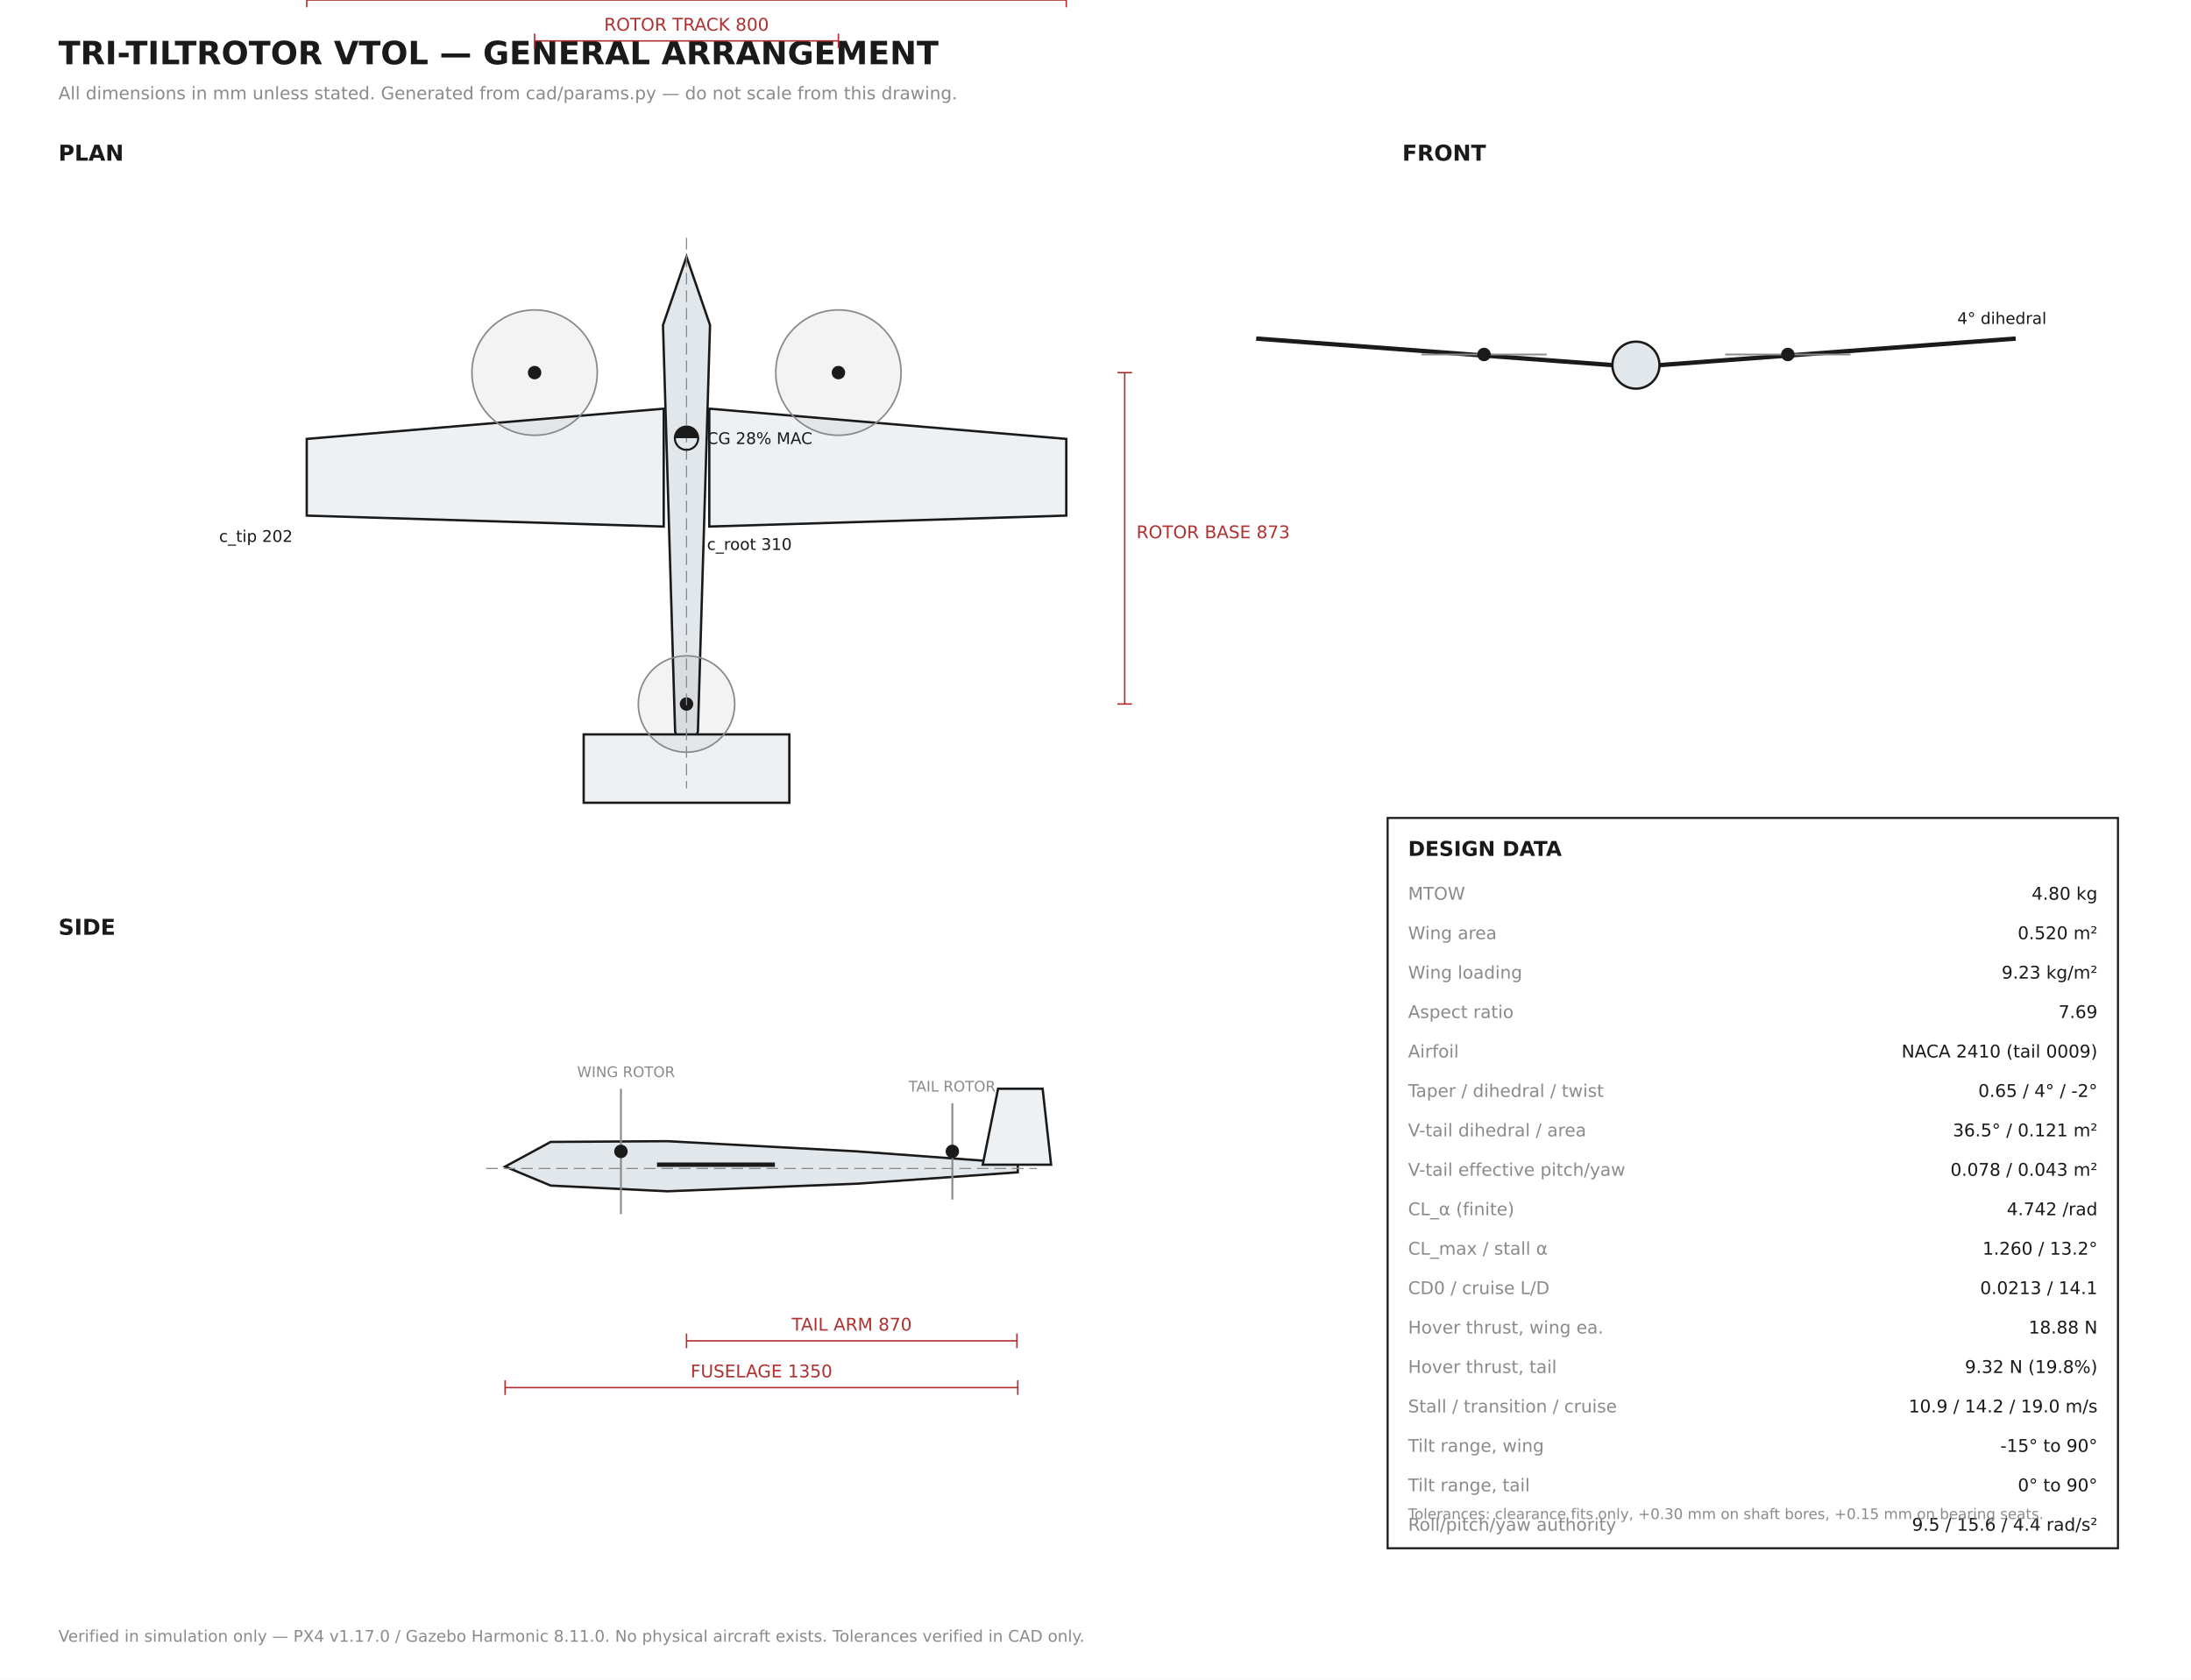
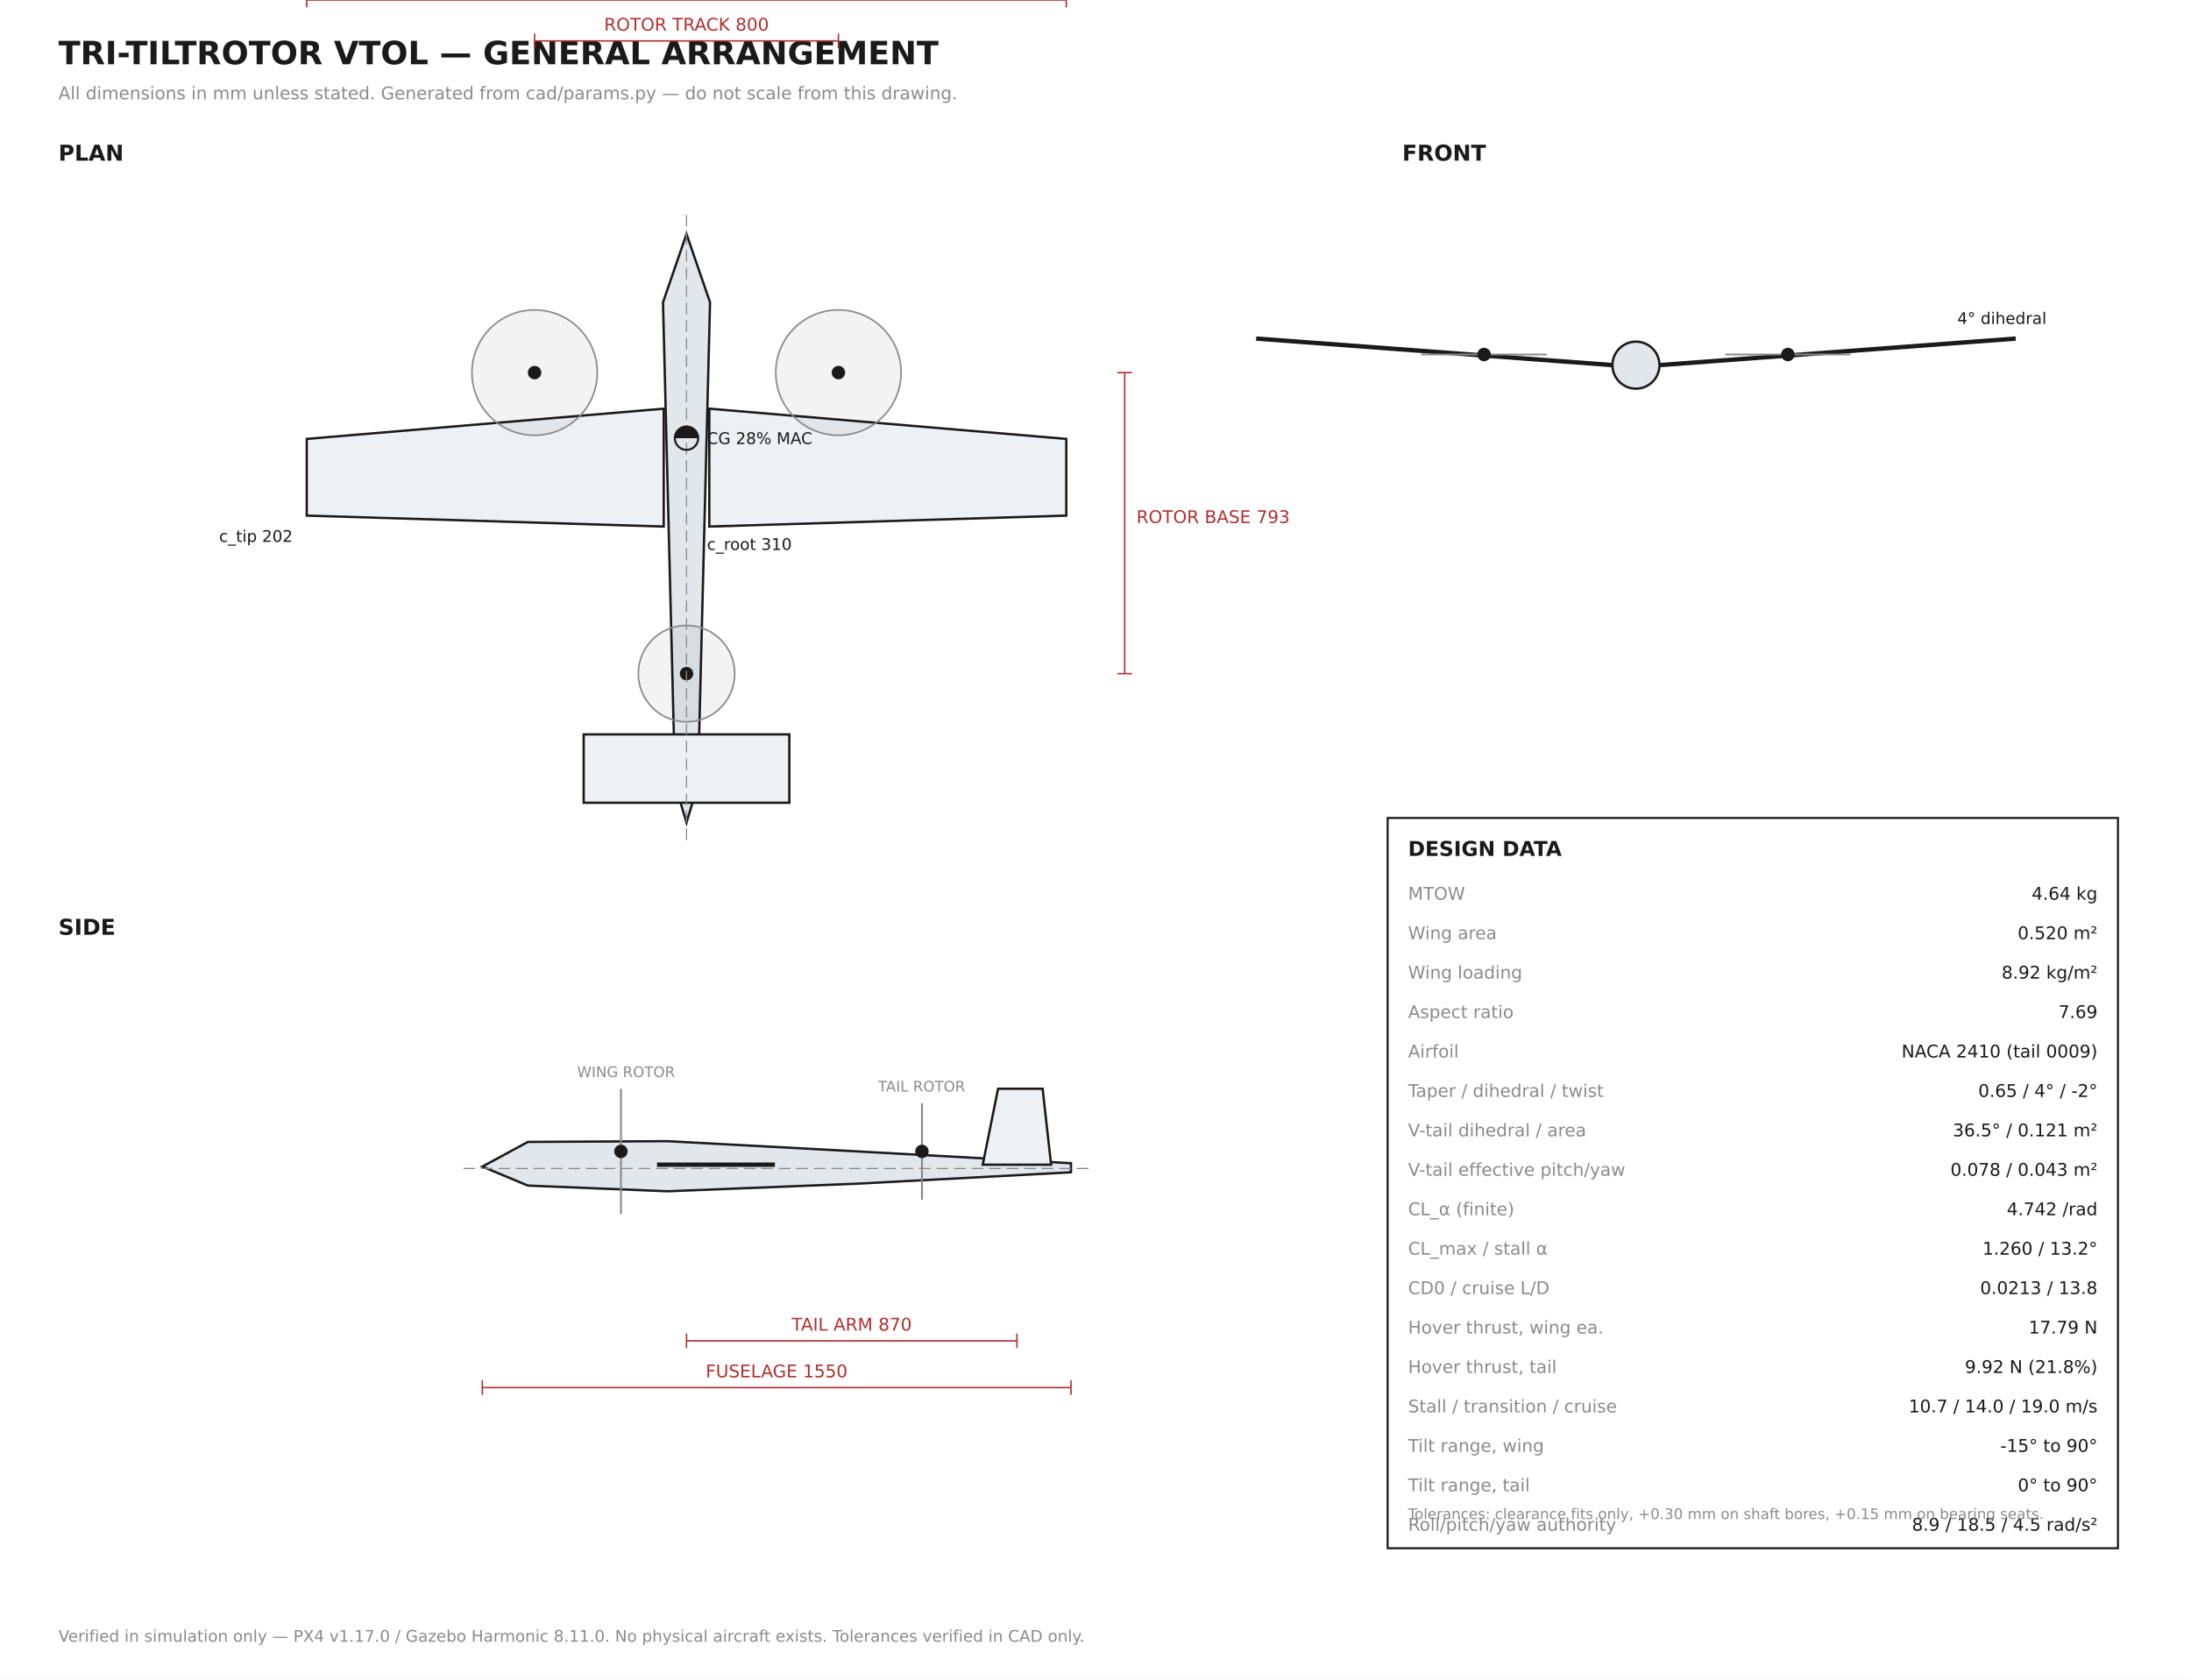
<svg xmlns="http://www.w3.org/2000/svg" width="1500" height="1150" viewBox="0 0 1500 1150">
  <rect width="1500" height="1150" fill="white" />
  <text x="40.0" y="44.0" font-family="DejaVu Sans,Arial,sans-serif" font-size="22" fill="#1a1a1a" text-anchor="start" font-weight="bold">TRI-TILTROTOR VTOL — GENERAL ARRANGEMENT</text>
  <text x="40.0" y="68.0" font-family="DejaVu Sans,Arial,sans-serif" font-size="12" fill="#8a8a8a" text-anchor="start" font-weight="normal">All dimensions in mm unless stated. Generated from cad/params.py — do not scale from this drawing.</text>
  <text x="40.0" y="110.0" font-family="DejaVu Sans,Arial,sans-serif" font-size="15" fill="#1a1a1a" text-anchor="start" font-weight="bold">PLAN</text>
  <polygon points="485.6,279.8 730.0,300.5 730.0,353.0 485.6,360.5" fill="#eef1f4" stroke="#1a1a1a" stroke-width="1.6" />
  <polygon points="454.4,279.8 210.0,300.5 210.0,353.0 454.4,360.5" fill="#eef1f4" stroke="#1a1a1a" stroke-width="1.6" />
-   <polygon points="470.0,175.8 486.1,222.6 477.8,500.8 470.0,526.8 462.2,500.8 453.9,222.6" fill="#e2e7ec" stroke="#1a1a1a" stroke-width="1.6" />
+   <polygon points="470.0,160.2 486.1,207.0 477.8,537.2 470.0,563.2 462.2,537.2 453.9,207.0" fill="#e2e7ec" stroke="#1a1a1a" stroke-width="1.6" />
  <polygon points="540.4,502.8 399.6,502.8 399.6,549.6 540.4,549.6" fill="#eef1f4" stroke="#1a1a1a" stroke-width="1.6" />
  <circle cx="574.0" cy="255.1" r="42.9" fill="rgba(0,0,0,0.05)" stroke="#8a8a8a" stroke-width="1.1" />
  <circle cx="574.0" cy="255.1" r="4.0" fill="#1a1a1a" stroke="#1a1a1a" stroke-width="1.2" />
  <circle cx="366.0" cy="255.1" r="42.9" fill="rgba(0,0,0,0.05)" stroke="#8a8a8a" stroke-width="1.1" />
  <circle cx="366.0" cy="255.1" r="4.0" fill="#1a1a1a" stroke="#1a1a1a" stroke-width="1.2" />
-   <circle cx="470.0" cy="482.0" r="33.0" fill="rgba(0,0,0,0.05)" stroke="#8a8a8a" stroke-width="1.1" />
-   <circle cx="470.0" cy="482.0" r="4.0" fill="#1a1a1a" stroke="#1a1a1a" stroke-width="1.2" />
-   <line x1="470.0" y1="162.8" x2="470.0" y2="539.8" stroke="#8a8a8a" stroke-width="0.8" stroke-dasharray="8 4" />
+   <circle cx="470.0" cy="461.2" r="33.0" fill="rgba(0,0,0,0.05)" stroke="#8a8a8a" stroke-width="1.1" />
+   <circle cx="470.0" cy="461.2" r="4.0" fill="#1a1a1a" stroke="#1a1a1a" stroke-width="1.2" />
+   <line x1="470.0" y1="147.2" x2="470.0" y2="576.2" stroke="#8a8a8a" stroke-width="0.8" stroke-dasharray="8 4" />
  <circle cx="470.0" cy="300.0" r="8.0" fill="none" stroke="#1a1a1a" stroke-width="1.4" />
  <path d="M 462.0 300.0 A 8 8 0 0 1 478.0 300.0 Z" fill="#1a1a1a" />
  <text x="484.0" y="304.0" font-family="DejaVu Sans,Arial,sans-serif" font-size="11" fill="#1a1a1a" text-anchor="start" font-weight="normal">CG  28% MAC</text>
  <line x1="730.0" y1="0.0" x2="210.0" y2="0.0" stroke="#b03030" stroke-width="1.0" />
  <line x1="730.0" y1="-5.0" x2="730.0" y2="5.0" stroke="#b03030" stroke-width="1.0" />
  <line x1="210.0" y1="-5.0" x2="210.0" y2="5.0" stroke="#b03030" stroke-width="1.0" />
  <text x="470.0" y="-7.0" font-family="DejaVu Sans,Arial,sans-serif" font-size="12" fill="#b03030" text-anchor="middle" font-weight="normal">SPAN 2000</text>
  <line x1="574.0" y1="28.0" x2="366.0" y2="28.0" stroke="#b03030" stroke-width="1.0" />
  <line x1="574.0" y1="23.0" x2="574.0" y2="33.0" stroke="#b03030" stroke-width="1.0" />
  <line x1="366.0" y1="23.0" x2="366.0" y2="33.0" stroke="#b03030" stroke-width="1.0" />
  <text x="470.0" y="21.0" font-family="DejaVu Sans,Arial,sans-serif" font-size="12" fill="#b03030" text-anchor="middle" font-weight="normal">ROTOR TRACK 800</text>
-   <line x1="770.0" y1="255.1" x2="770.0" y2="482.0" stroke="#b03030" stroke-width="1.0" />
+   <line x1="770.0" y1="255.1" x2="770.0" y2="461.2" stroke="#b03030" stroke-width="1.0" />
  <line x1="765.0" y1="255.1" x2="775.0" y2="255.1" stroke="#b03030" stroke-width="1.0" />
-   <line x1="765.0" y1="482.0" x2="775.0" y2="482.0" stroke="#b03030" stroke-width="1.0" />
-   <text x="778.0" y="368.5" font-family="DejaVu Sans,Arial,sans-serif" font-size="12" fill="#b03030" text-anchor="start" font-weight="normal">ROTOR BASE 873</text>
+   <line x1="765.0" y1="461.2" x2="775.0" y2="461.2" stroke="#b03030" stroke-width="1.0" />
+   <text x="778.0" y="358.1" font-family="DejaVu Sans,Arial,sans-serif" font-size="12" fill="#b03030" text-anchor="start" font-weight="normal">ROTOR BASE 793</text>
  <text x="150.0" y="371.0" font-family="DejaVu Sans,Arial,sans-serif" font-size="11" fill="#1a1a1a" text-anchor="start" font-weight="normal">c_tip 202</text>
  <text x="484.0" y="376.5" font-family="DejaVu Sans,Arial,sans-serif" font-size="11" fill="#1a1a1a" text-anchor="start" font-weight="normal">c_root 310</text>
  <text x="960.0" y="110.0" font-family="DejaVu Sans,Arial,sans-serif" font-size="15" fill="#1a1a1a" text-anchor="start" font-weight="bold">FRONT</text>
  <line x1="1104.4" y1="250.0" x2="860.0" y2="231.8" stroke="#1a1a1a" stroke-width="3.0" />
  <line x1="1135.6" y1="250.0" x2="1380.0" y2="231.8" stroke="#1a1a1a" stroke-width="3.0" />
  <circle cx="1120.0" cy="250.0" r="16.1" fill="#e2e7ec" stroke="#1a1a1a" stroke-width="1.6" />
  <line x1="973.1" y1="242.7" x2="1058.9" y2="242.7" stroke="#8a8a8a" stroke-width="1.2" />
  <circle cx="1016.0" cy="242.7" r="4.0" fill="#1a1a1a" stroke="#1a1a1a" stroke-width="1.2" />
  <line x1="1181.1" y1="242.7" x2="1266.9" y2="242.7" stroke="#8a8a8a" stroke-width="1.2" />
  <circle cx="1224.0" cy="242.7" r="4.0" fill="#1a1a1a" stroke="#1a1a1a" stroke-width="1.2" />
  <text x="1340.0" y="221.8" font-family="DejaVu Sans,Arial,sans-serif" font-size="11" fill="#1a1a1a" text-anchor="start" font-weight="normal">4° dihedral</text>
  <text x="40.0" y="640.0" font-family="DejaVu Sans,Arial,sans-serif" font-size="15" fill="#1a1a1a" text-anchor="start" font-weight="bold">SIDE</text>
-   <polygon points="345.8,798.7 377.0,781.8 457.0,781.3 587.0,788.3 696.8,796.4 696.8,802.6 587.0,810.4 457.0,815.6 377.0,811.7" fill="#e2e7ec" stroke="#1a1a1a" stroke-width="1.6" />
+   <polygon points="330.2,798.7 361.4,781.8 457.0,781.3 587.0,788.3 733.2,796.4 733.2,802.6 587.0,810.4 457.0,815.6 361.4,811.7" fill="#e2e7ec" stroke="#1a1a1a" stroke-width="1.6" />
  <line x1="449.8" y1="797.4" x2="530.5" y2="797.4" stroke="#1a1a1a" stroke-width="3.0" />
  <polygon points="672.8,797.4 683.3,745.4 713.8,745.4 719.6,797.4" fill="#eef1f4" stroke="#1a1a1a" stroke-width="1.6" />
  <line x1="425.1" y1="745.4" x2="425.1" y2="831.2" stroke="#8a8a8a" stroke-width="1.3" />
  <circle cx="425.1" cy="788.3" r="4.0" fill="#1a1a1a" stroke="#1a1a1a" stroke-width="1.2" />
  <text x="395.1" y="737.4" font-family="DejaVu Sans,Arial,sans-serif" font-size="10" fill="#8a8a8a" text-anchor="start" font-weight="normal">WING ROTOR</text>
-   <line x1="652.0" y1="755.3" x2="652.0" y2="821.3" stroke="#8a8a8a" stroke-width="1.3" />
-   <circle cx="652.0" cy="788.3" r="4.0" fill="#1a1a1a" stroke="#1a1a1a" stroke-width="1.2" />
-   <text x="622.0" y="747.3" font-family="DejaVu Sans,Arial,sans-serif" font-size="10" fill="#8a8a8a" text-anchor="start" font-weight="normal">TAIL ROTOR</text>
-   <line x1="332.8" y1="800.0" x2="709.8" y2="800.0" stroke="#8a8a8a" stroke-width="0.8" stroke-dasharray="8 4" />
-   <line x1="345.8" y1="950.0" x2="696.8" y2="950.0" stroke="#b03030" stroke-width="1.0" />
-   <line x1="345.8" y1="945.0" x2="345.8" y2="955.0" stroke="#b03030" stroke-width="1.0" />
-   <line x1="696.8" y1="945.0" x2="696.8" y2="955.0" stroke="#b03030" stroke-width="1.0" />
-   <text x="521.3" y="943.0" font-family="DejaVu Sans,Arial,sans-serif" font-size="12" fill="#b03030" text-anchor="middle" font-weight="normal">FUSELAGE 1350</text>
+   <line x1="631.2" y1="755.3" x2="631.2" y2="821.3" stroke="#8a8a8a" stroke-width="1.3" />
+   <circle cx="631.2" cy="788.3" r="4.0" fill="#1a1a1a" stroke="#1a1a1a" stroke-width="1.2" />
+   <text x="601.2" y="747.3" font-family="DejaVu Sans,Arial,sans-serif" font-size="10" fill="#8a8a8a" text-anchor="start" font-weight="normal">TAIL ROTOR</text>
+   <line x1="317.2" y1="800.0" x2="746.2" y2="800.0" stroke="#8a8a8a" stroke-width="0.8" stroke-dasharray="8 4" />
+   <line x1="330.2" y1="950.0" x2="733.2" y2="950.0" stroke="#b03030" stroke-width="1.0" />
+   <line x1="330.2" y1="945.0" x2="330.2" y2="955.0" stroke="#b03030" stroke-width="1.0" />
+   <line x1="733.2" y1="945.0" x2="733.2" y2="955.0" stroke="#b03030" stroke-width="1.0" />
+   <text x="531.7" y="943.0" font-family="DejaVu Sans,Arial,sans-serif" font-size="12" fill="#b03030" text-anchor="middle" font-weight="normal">FUSELAGE 1550</text>
  <line x1="470.0" y1="918.0" x2="696.2" y2="918.0" stroke="#b03030" stroke-width="1.0" />
  <line x1="470.0" y1="913.0" x2="470.0" y2="923.0" stroke="#b03030" stroke-width="1.0" />
  <line x1="696.2" y1="913.0" x2="696.2" y2="923.0" stroke="#b03030" stroke-width="1.0" />
  <text x="583.1" y="911.0" font-family="DejaVu Sans,Arial,sans-serif" font-size="12" fill="#b03030" text-anchor="middle" font-weight="normal">TAIL ARM 870</text>
  <rect x="950.0" y="560.0" width="500" height="500" fill="none" stroke="#1a1a1a" stroke-width="1.4" />
  <text x="964.0" y="586.0" font-family="DejaVu Sans,Arial,sans-serif" font-size="14" fill="#1a1a1a" text-anchor="start" font-weight="bold">DESIGN DATA</text>
  <text x="964.0" y="616.0" font-family="DejaVu Sans,Arial,sans-serif" font-size="12" fill="#8a8a8a" text-anchor="start" font-weight="normal">MTOW</text>
-   <text x="1436.0" y="616.0" font-family="DejaVu Sans,Arial,sans-serif" font-size="12" fill="#1a1a1a" text-anchor="end" font-weight="normal">4.80 kg</text>
+   <text x="1436.0" y="616.0" font-family="DejaVu Sans,Arial,sans-serif" font-size="12" fill="#1a1a1a" text-anchor="end" font-weight="normal">4.64 kg</text>
  <text x="964.0" y="643.0" font-family="DejaVu Sans,Arial,sans-serif" font-size="12" fill="#8a8a8a" text-anchor="start" font-weight="normal">Wing area</text>
  <text x="1436.0" y="643.0" font-family="DejaVu Sans,Arial,sans-serif" font-size="12" fill="#1a1a1a" text-anchor="end" font-weight="normal">0.520 m²</text>
  <text x="964.0" y="670.0" font-family="DejaVu Sans,Arial,sans-serif" font-size="12" fill="#8a8a8a" text-anchor="start" font-weight="normal">Wing loading</text>
-   <text x="1436.0" y="670.0" font-family="DejaVu Sans,Arial,sans-serif" font-size="12" fill="#1a1a1a" text-anchor="end" font-weight="normal">9.23 kg/m²</text>
+   <text x="1436.0" y="670.0" font-family="DejaVu Sans,Arial,sans-serif" font-size="12" fill="#1a1a1a" text-anchor="end" font-weight="normal">8.92 kg/m²</text>
  <text x="964.0" y="697.0" font-family="DejaVu Sans,Arial,sans-serif" font-size="12" fill="#8a8a8a" text-anchor="start" font-weight="normal">Aspect ratio</text>
  <text x="1436.0" y="697.0" font-family="DejaVu Sans,Arial,sans-serif" font-size="12" fill="#1a1a1a" text-anchor="end" font-weight="normal">7.69</text>
  <text x="964.0" y="724.0" font-family="DejaVu Sans,Arial,sans-serif" font-size="12" fill="#8a8a8a" text-anchor="start" font-weight="normal">Airfoil</text>
  <text x="1436.0" y="724.0" font-family="DejaVu Sans,Arial,sans-serif" font-size="12" fill="#1a1a1a" text-anchor="end" font-weight="normal">NACA 2410  (tail 0009)</text>
  <text x="964.0" y="751.0" font-family="DejaVu Sans,Arial,sans-serif" font-size="12" fill="#8a8a8a" text-anchor="start" font-weight="normal">Taper / dihedral / twist</text>
  <text x="1436.0" y="751.0" font-family="DejaVu Sans,Arial,sans-serif" font-size="12" fill="#1a1a1a" text-anchor="end" font-weight="normal">0.65 / 4° / -2°</text>
  <text x="964.0" y="778.0" font-family="DejaVu Sans,Arial,sans-serif" font-size="12" fill="#8a8a8a" text-anchor="start" font-weight="normal">V-tail dihedral / area</text>
  <text x="1436.0" y="778.0" font-family="DejaVu Sans,Arial,sans-serif" font-size="12" fill="#1a1a1a" text-anchor="end" font-weight="normal">36.5° / 0.121 m²</text>
  <text x="964.0" y="805.0" font-family="DejaVu Sans,Arial,sans-serif" font-size="12" fill="#8a8a8a" text-anchor="start" font-weight="normal">V-tail effective pitch/yaw</text>
  <text x="1436.0" y="805.0" font-family="DejaVu Sans,Arial,sans-serif" font-size="12" fill="#1a1a1a" text-anchor="end" font-weight="normal">0.078 / 0.043 m²</text>
  <text x="964.0" y="832.0" font-family="DejaVu Sans,Arial,sans-serif" font-size="12" fill="#8a8a8a" text-anchor="start" font-weight="normal">CL_α (finite)</text>
  <text x="1436.0" y="832.0" font-family="DejaVu Sans,Arial,sans-serif" font-size="12" fill="#1a1a1a" text-anchor="end" font-weight="normal">4.742 /rad</text>
  <text x="964.0" y="859.0" font-family="DejaVu Sans,Arial,sans-serif" font-size="12" fill="#8a8a8a" text-anchor="start" font-weight="normal">CL_max / stall α</text>
  <text x="1436.0" y="859.0" font-family="DejaVu Sans,Arial,sans-serif" font-size="12" fill="#1a1a1a" text-anchor="end" font-weight="normal">1.260 / 13.2°</text>
  <text x="964.0" y="886.0" font-family="DejaVu Sans,Arial,sans-serif" font-size="12" fill="#8a8a8a" text-anchor="start" font-weight="normal">CD0 / cruise L/D</text>
-   <text x="1436.0" y="886.0" font-family="DejaVu Sans,Arial,sans-serif" font-size="12" fill="#1a1a1a" text-anchor="end" font-weight="normal">0.0213 / 14.1</text>
+   <text x="1436.0" y="886.0" font-family="DejaVu Sans,Arial,sans-serif" font-size="12" fill="#1a1a1a" text-anchor="end" font-weight="normal">0.0213 / 13.8</text>
  <text x="964.0" y="913.0" font-family="DejaVu Sans,Arial,sans-serif" font-size="12" fill="#8a8a8a" text-anchor="start" font-weight="normal">Hover thrust, wing ea.</text>
-   <text x="1436.0" y="913.0" font-family="DejaVu Sans,Arial,sans-serif" font-size="12" fill="#1a1a1a" text-anchor="end" font-weight="normal">18.88 N</text>
+   <text x="1436.0" y="913.0" font-family="DejaVu Sans,Arial,sans-serif" font-size="12" fill="#1a1a1a" text-anchor="end" font-weight="normal">17.79 N</text>
  <text x="964.0" y="940.0" font-family="DejaVu Sans,Arial,sans-serif" font-size="12" fill="#8a8a8a" text-anchor="start" font-weight="normal">Hover thrust, tail</text>
-   <text x="1436.0" y="940.0" font-family="DejaVu Sans,Arial,sans-serif" font-size="12" fill="#1a1a1a" text-anchor="end" font-weight="normal">9.32 N (19.8%)</text>
+   <text x="1436.0" y="940.0" font-family="DejaVu Sans,Arial,sans-serif" font-size="12" fill="#1a1a1a" text-anchor="end" font-weight="normal">9.92 N (21.8%)</text>
  <text x="964.0" y="967.0" font-family="DejaVu Sans,Arial,sans-serif" font-size="12" fill="#8a8a8a" text-anchor="start" font-weight="normal">Stall / transition / cruise</text>
-   <text x="1436.0" y="967.0" font-family="DejaVu Sans,Arial,sans-serif" font-size="12" fill="#1a1a1a" text-anchor="end" font-weight="normal">10.9 / 14.2 / 19.0 m/s</text>
+   <text x="1436.0" y="967.0" font-family="DejaVu Sans,Arial,sans-serif" font-size="12" fill="#1a1a1a" text-anchor="end" font-weight="normal">10.7 / 14.0 / 19.0 m/s</text>
  <text x="964.0" y="994.0" font-family="DejaVu Sans,Arial,sans-serif" font-size="12" fill="#8a8a8a" text-anchor="start" font-weight="normal">Tilt range, wing</text>
  <text x="1436.0" y="994.0" font-family="DejaVu Sans,Arial,sans-serif" font-size="12" fill="#1a1a1a" text-anchor="end" font-weight="normal">-15° to 90°</text>
  <text x="964.0" y="1021.0" font-family="DejaVu Sans,Arial,sans-serif" font-size="12" fill="#8a8a8a" text-anchor="start" font-weight="normal">Tilt range, tail</text>
  <text x="1436.0" y="1021.0" font-family="DejaVu Sans,Arial,sans-serif" font-size="12" fill="#1a1a1a" text-anchor="end" font-weight="normal">0° to 90°</text>
  <text x="964.0" y="1048.0" font-family="DejaVu Sans,Arial,sans-serif" font-size="12" fill="#8a8a8a" text-anchor="start" font-weight="normal">Roll/pitch/yaw authority</text>
-   <text x="1436.0" y="1048.0" font-family="DejaVu Sans,Arial,sans-serif" font-size="12" fill="#1a1a1a" text-anchor="end" font-weight="normal">9.5 / 15.6 / 4.4 rad/s²</text>
+   <text x="1436.0" y="1048.0" font-family="DejaVu Sans,Arial,sans-serif" font-size="12" fill="#1a1a1a" text-anchor="end" font-weight="normal">8.9 / 18.5 / 4.5 rad/s²</text>
  <text x="964.0" y="1040.0" font-family="DejaVu Sans,Arial,sans-serif" font-size="10" fill="#8a8a8a" text-anchor="start" font-weight="normal">Tolerances: clearance fits only, +0.30 mm on shaft bores, +0.15 mm on bearing seats.</text>
  <text x="40.0" y="1124.0" font-family="DejaVu Sans,Arial,sans-serif" font-size="11" fill="#8a8a8a" text-anchor="start" font-weight="normal">Verified in simulation only — PX4 v1.17.0 / Gazebo Harmonic 8.11.0. No physical aircraft exists. Tolerances verified in CAD only.</text>
</svg>
